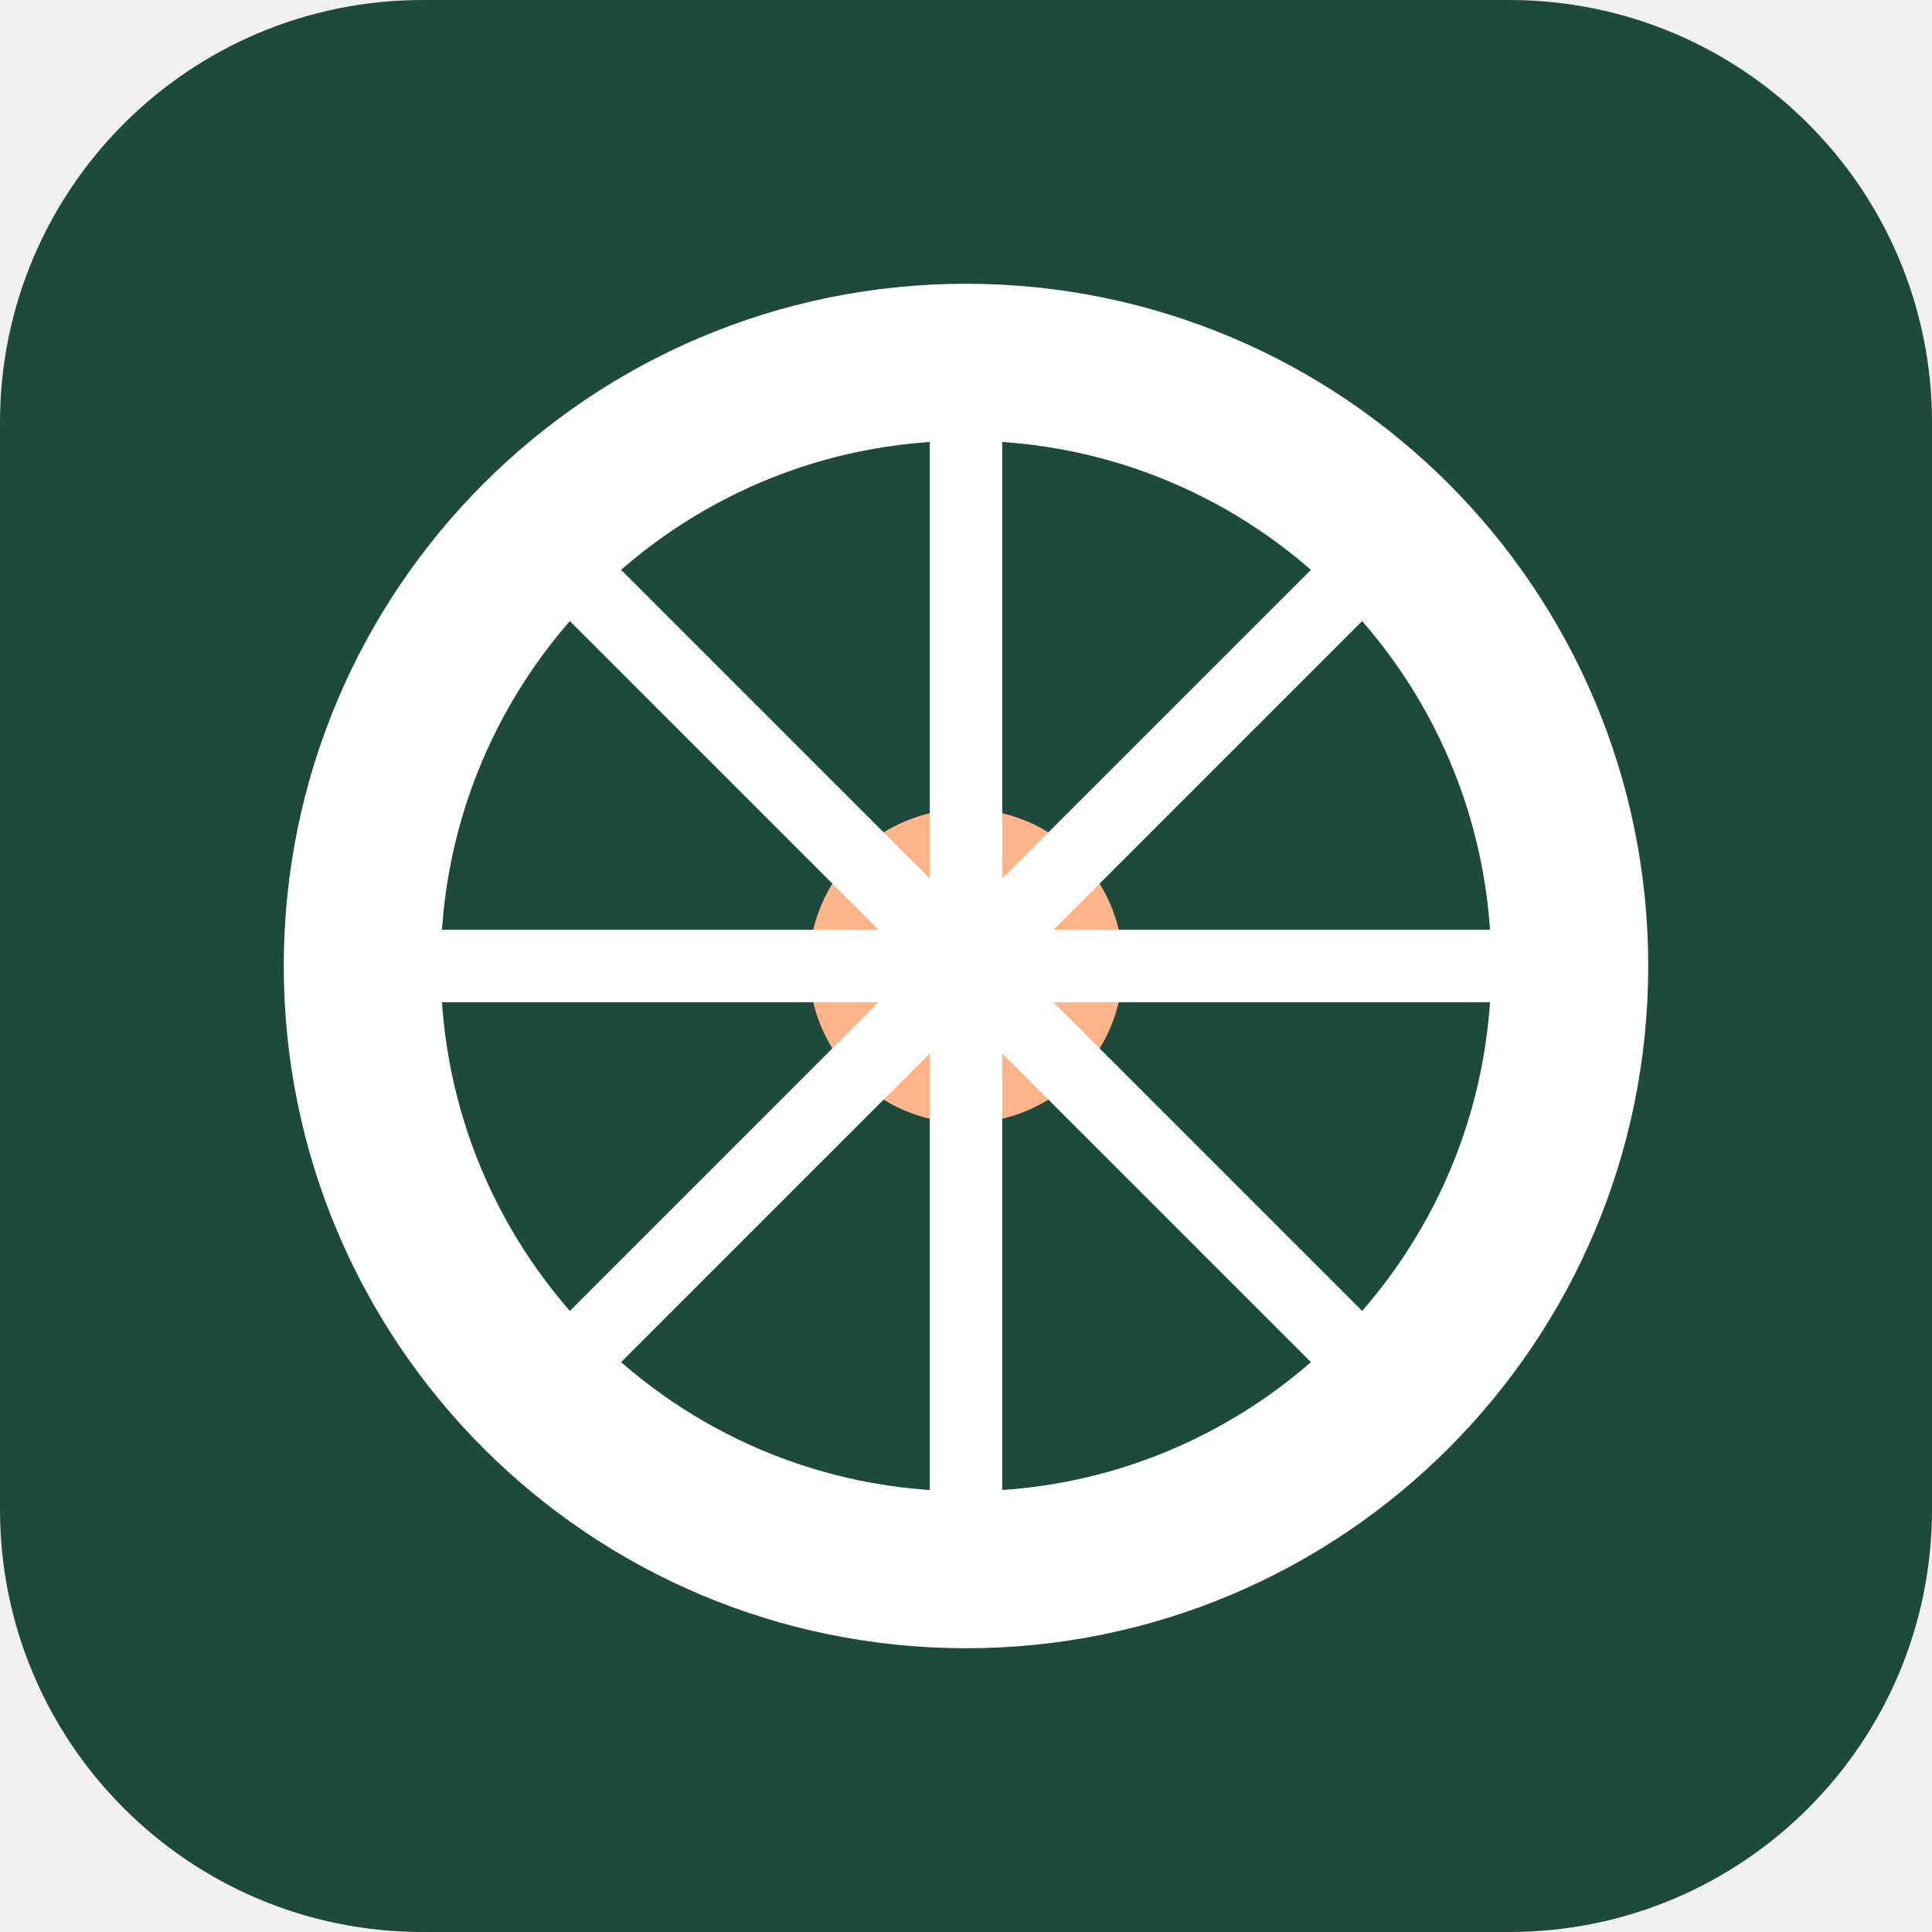
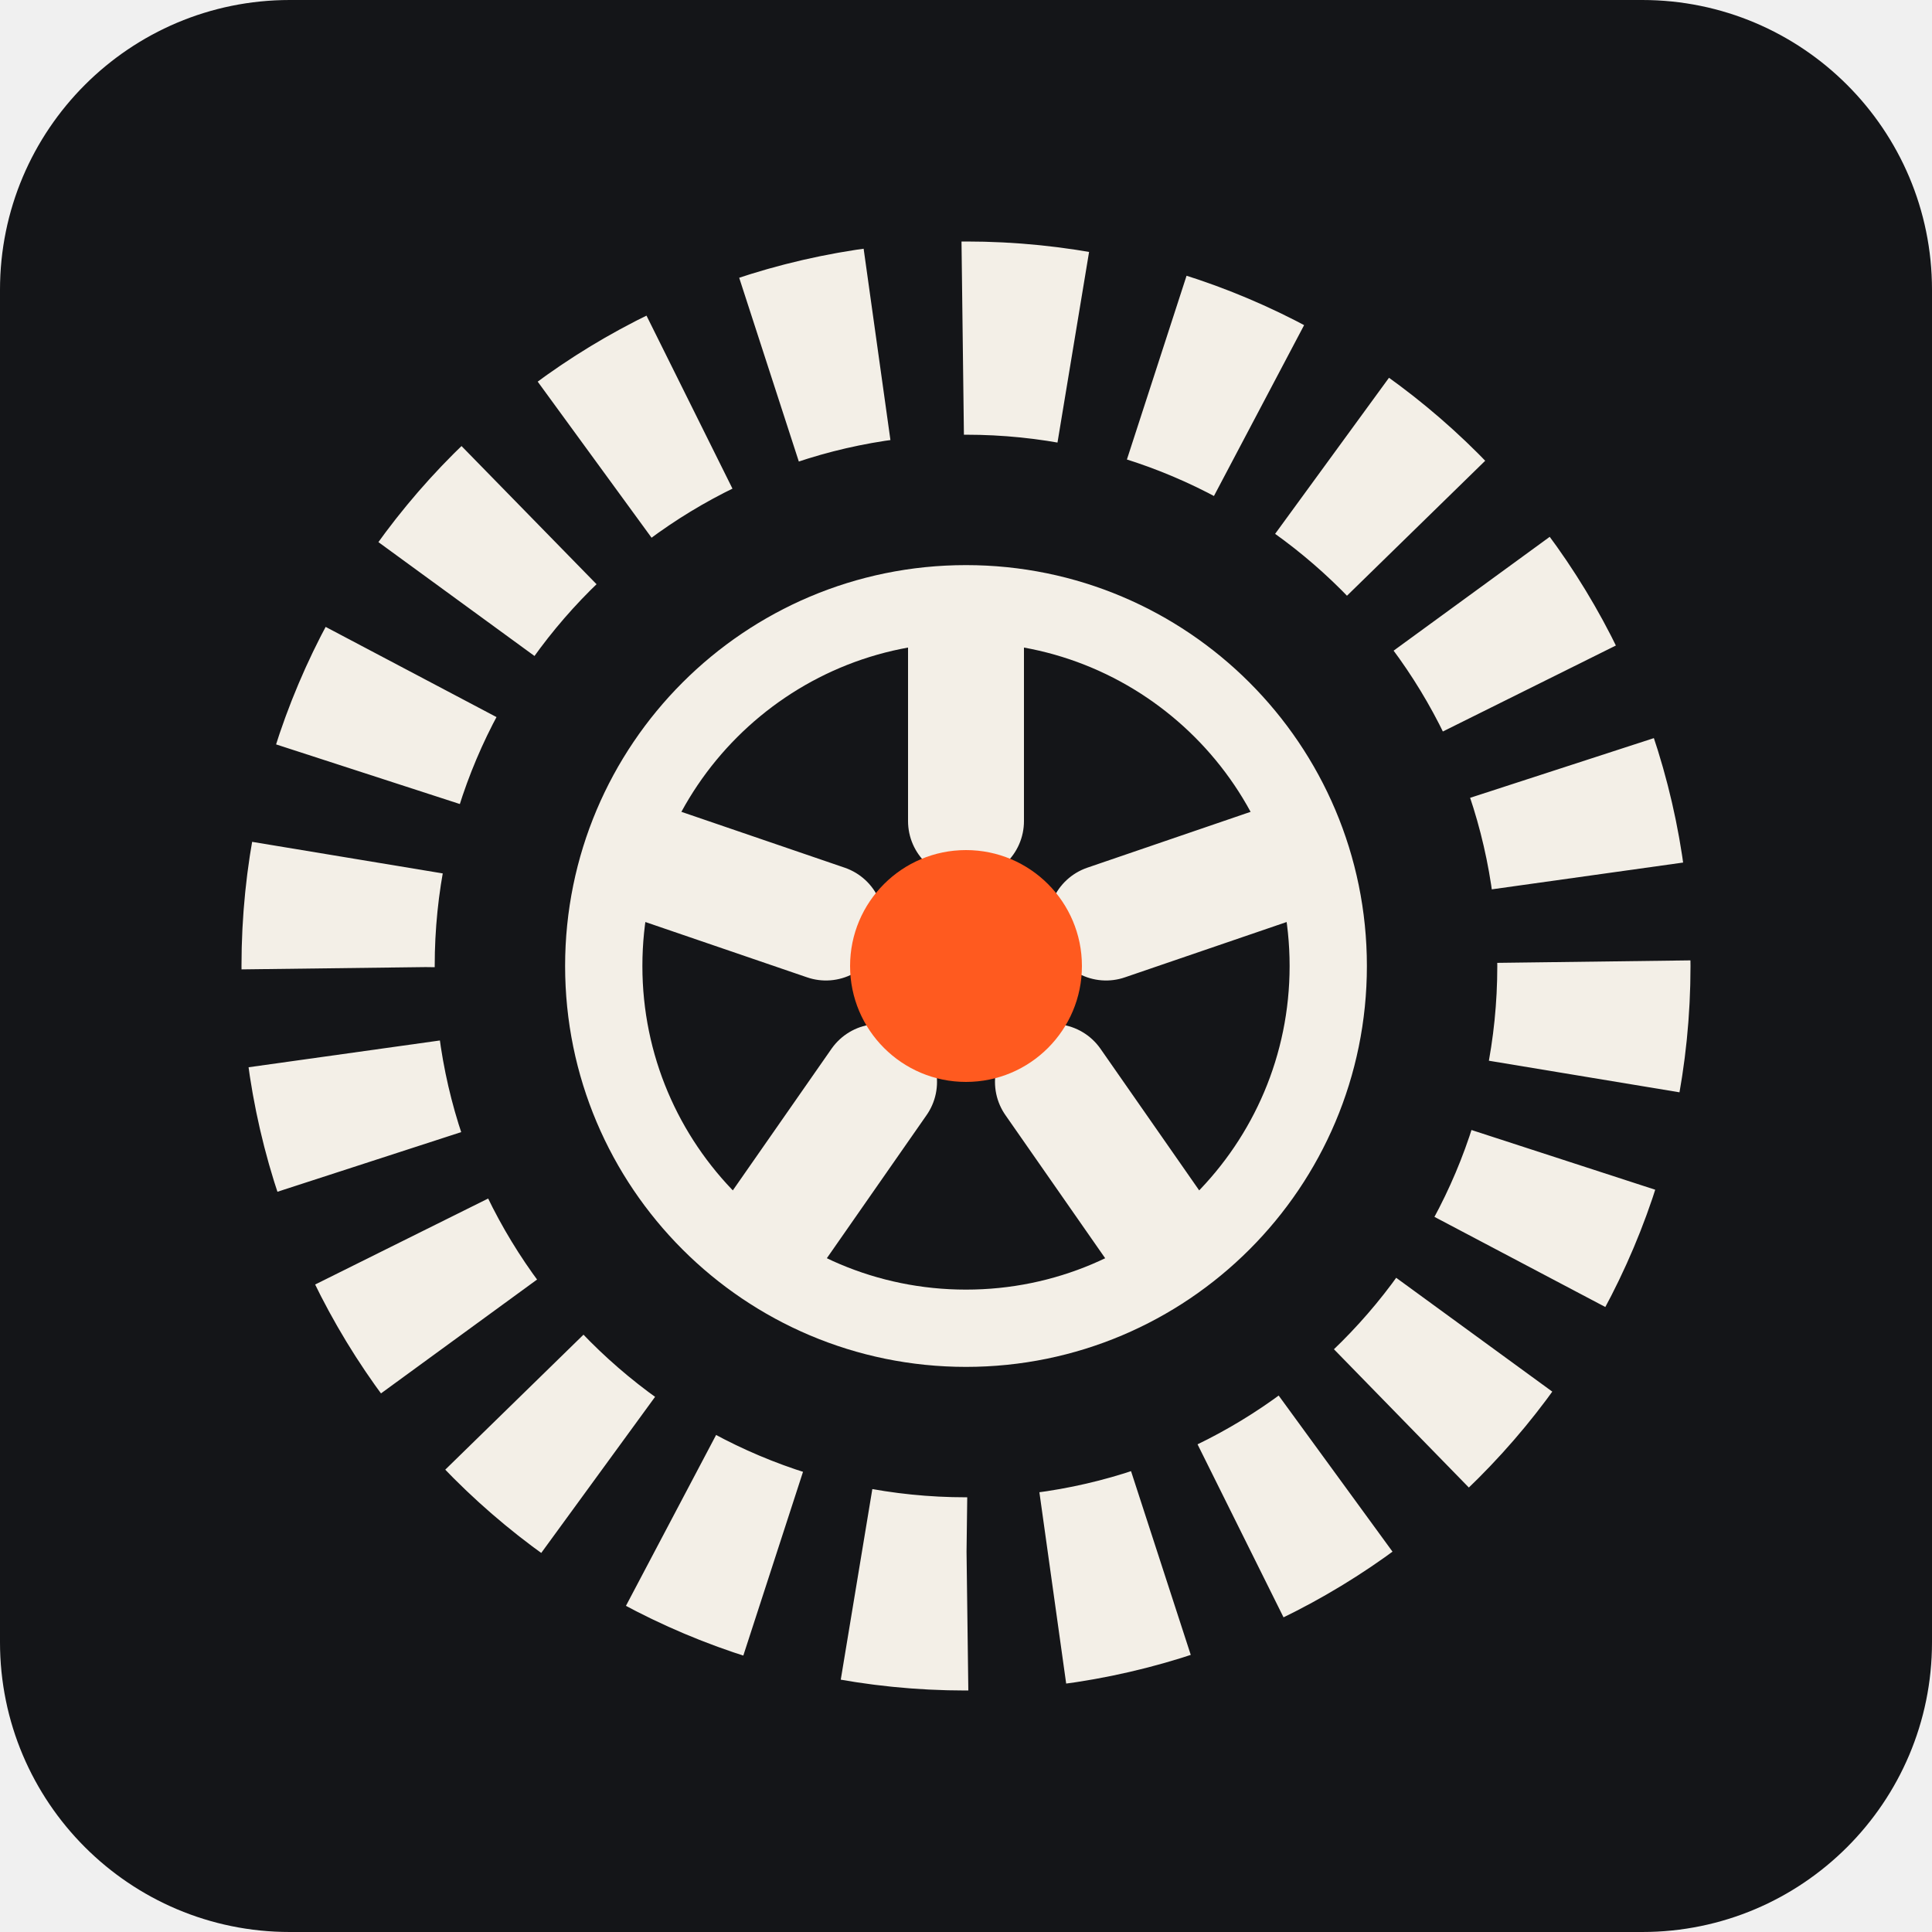
- <svg xmlns="http://www.w3.org/2000/svg" viewBox="0 0 32 32">
-   <rect width="32" height="32" rx="7" fill="#1d4a3a" />
-   <circle cx="16" cy="16" r="10" fill="none" stroke="#fff" stroke-width="2.6" />
-   <circle cx="16" cy="16" r="2.6" fill="#ffb48a" />
-   <path d="M16 6v20M6 16h20M8.9 8.9l14.2 14.2M23.1 8.9 8.9 23.1" stroke="#fff" stroke-width="1.2" />
+ <svg xmlns="http://www.w3.org/2000/svg" viewBox="-20 -20 40 40">
+   <rect x="-20" y="-20" width="40" height="40" rx="6" fill="#141518" />
+   <g fill="none" stroke="#f3efe7">
+     <circle r="13" stroke-width="4" stroke-dasharray="2.3 1.78" />
+     <circle r="7.5" stroke-width="1.6" />
+     <path stroke-width="2.4" stroke-linecap="round" d="M0-3V-7M2.9-.9 6.7-2.2M1.8 2.4 4.1 5.7M-1.8 2.4-4.1 5.7M-2.9-.9-6.7-2.2" />
+   </g>
+   <circle r="2.4" fill="#ff5a1f" />
</svg>
